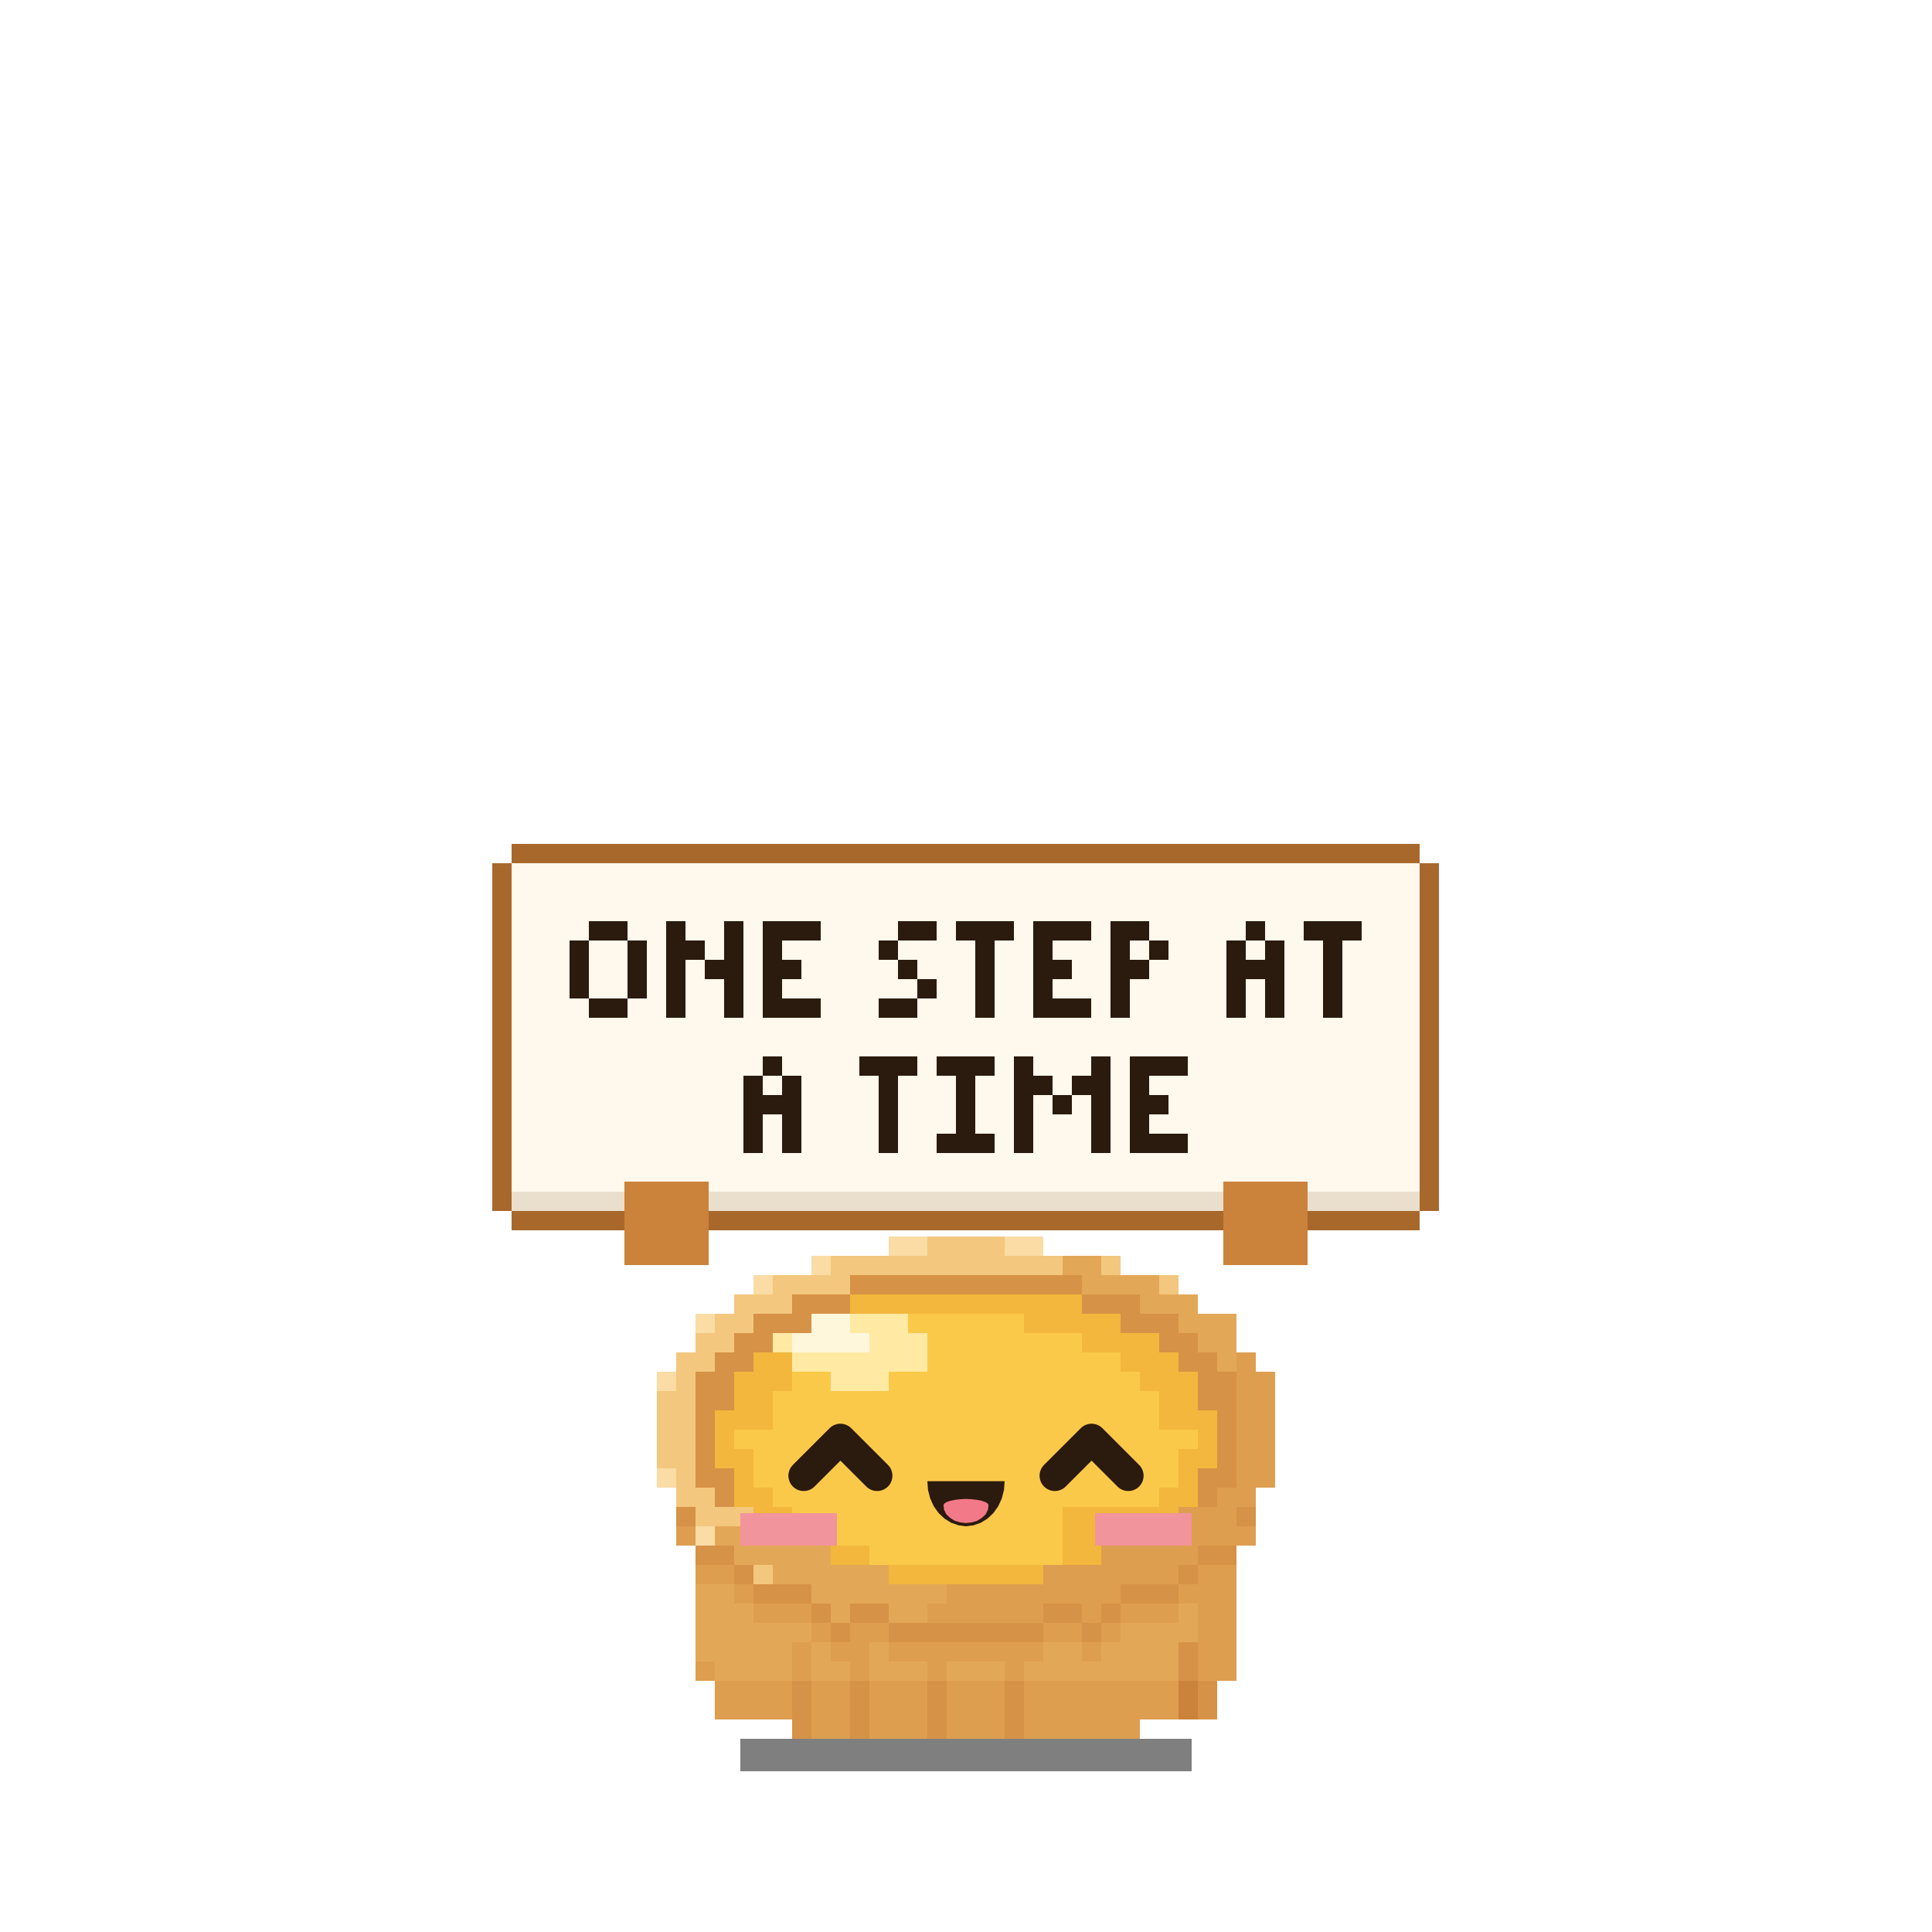
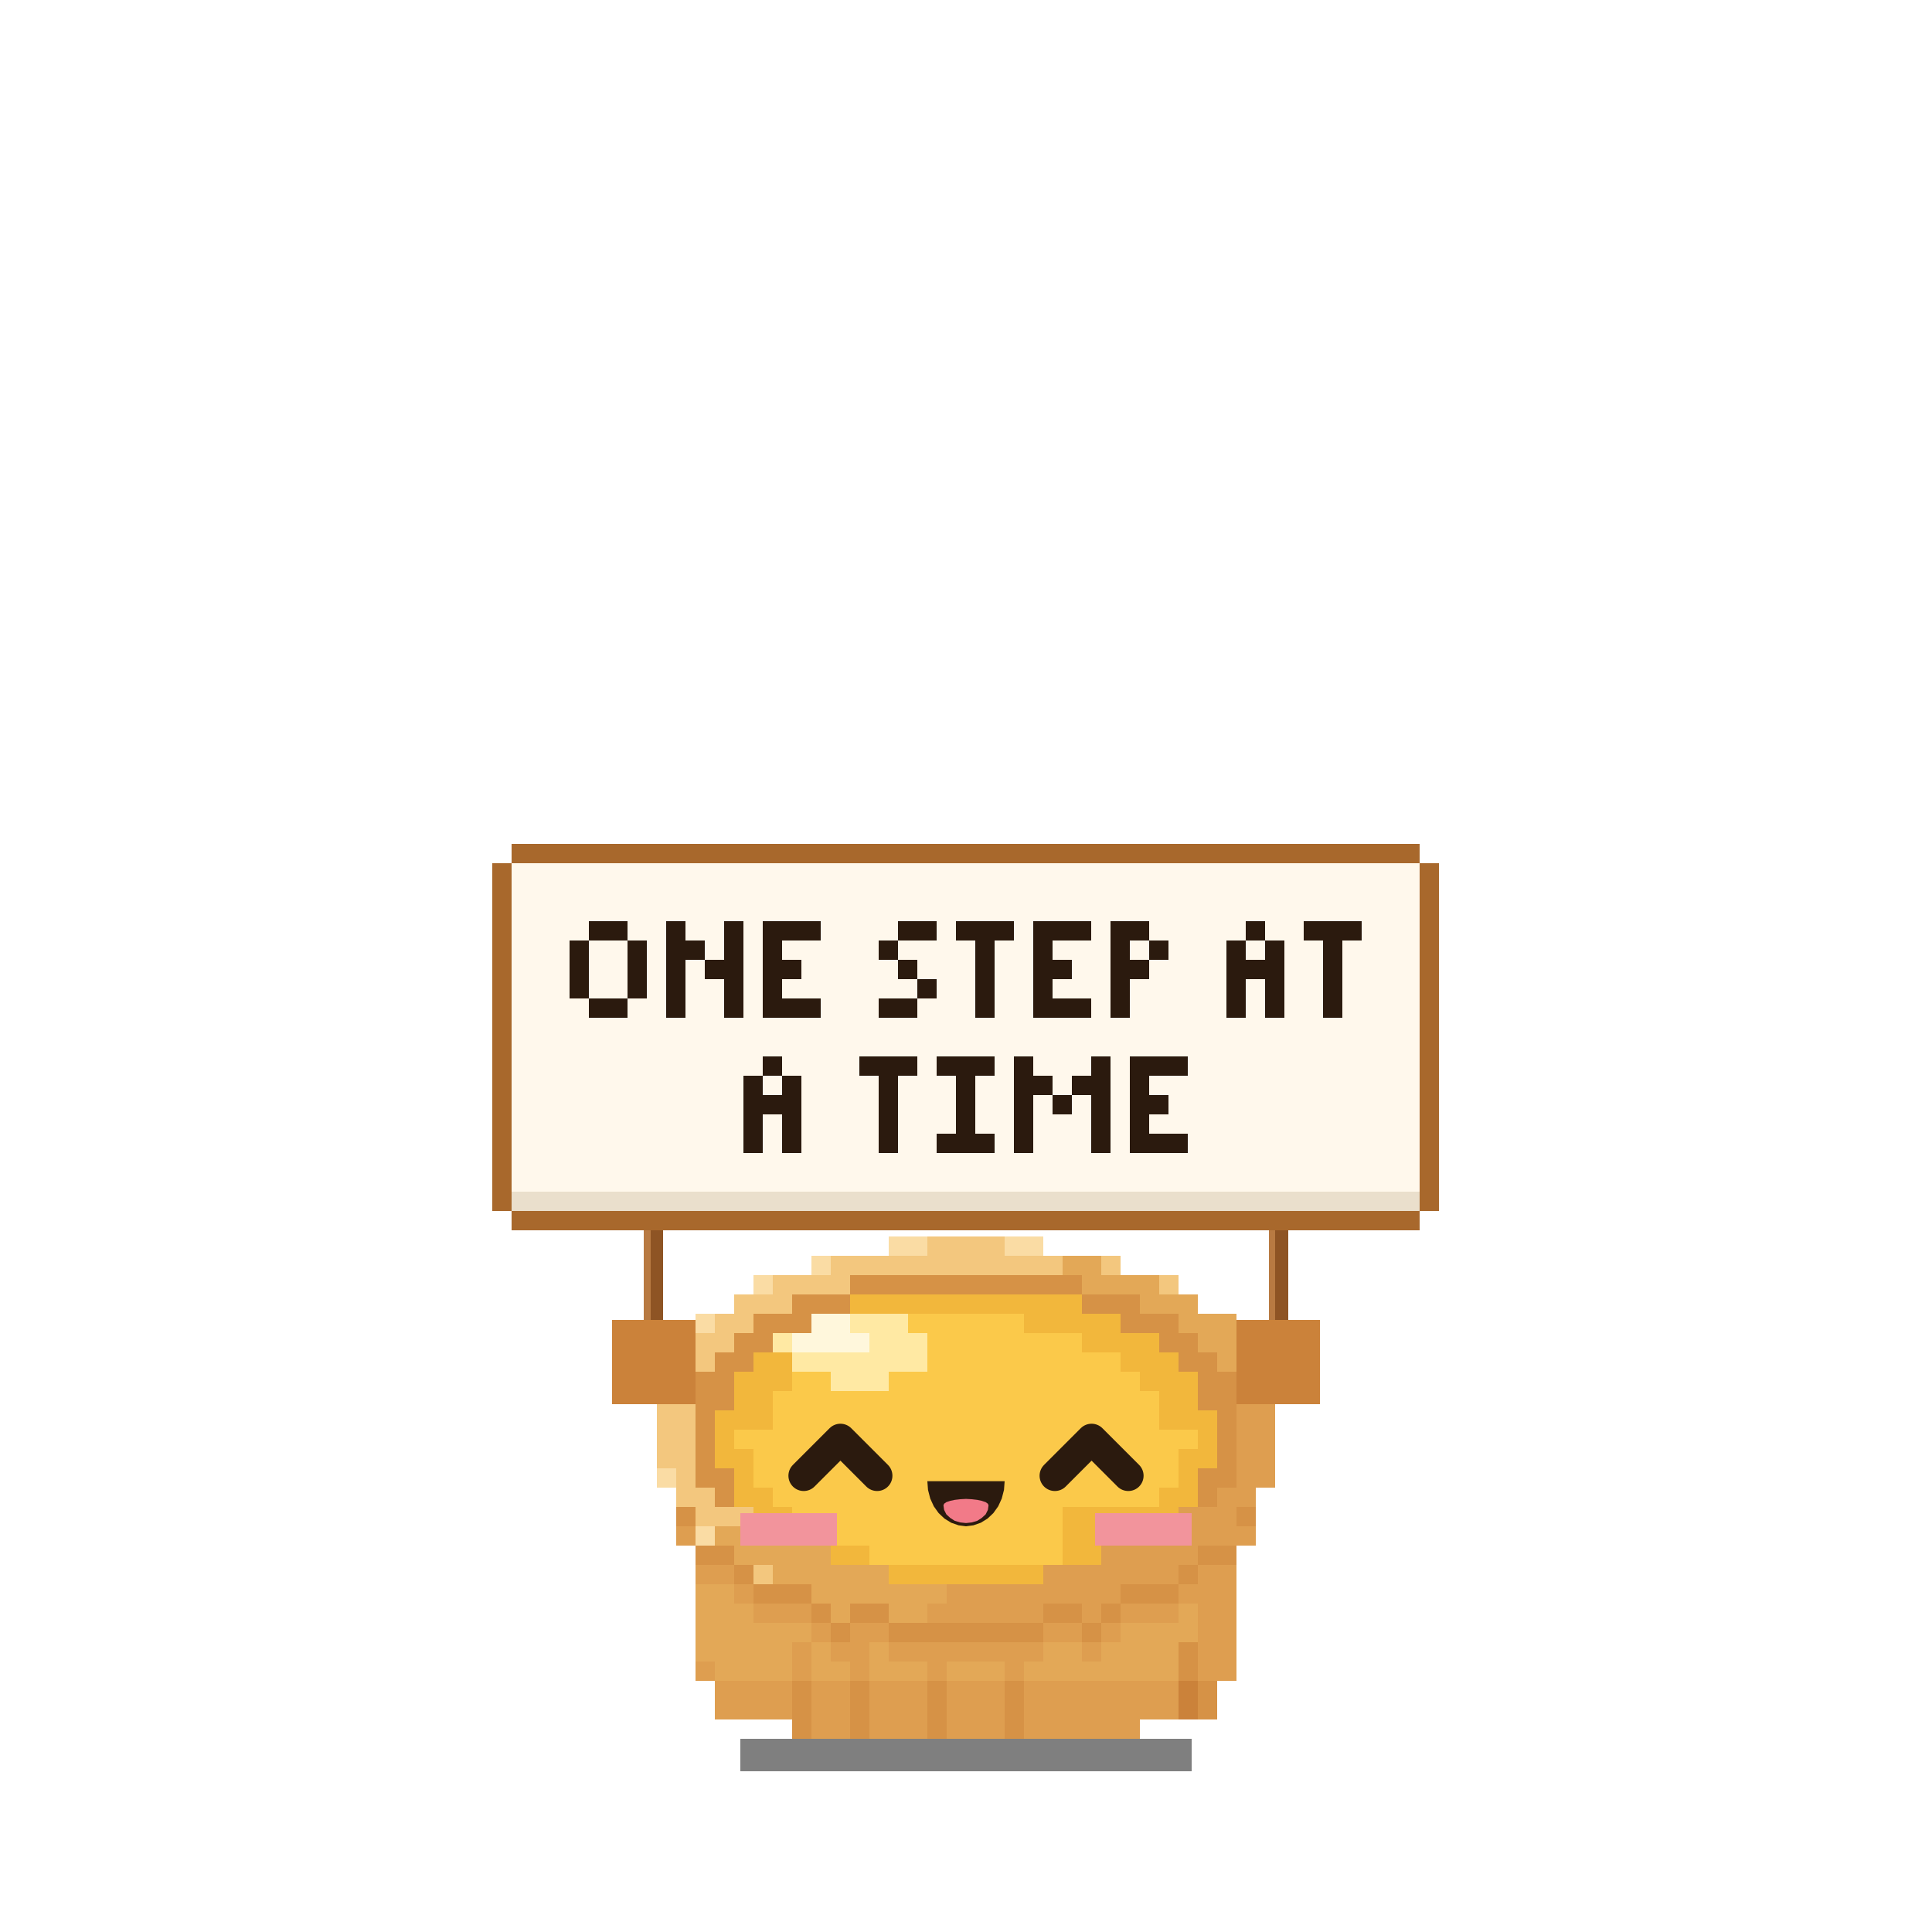
<svg xmlns="http://www.w3.org/2000/svg" viewBox="-20 -34 60 60" width="500" height="500" shape-rendering="crispEdges">
  <defs>
    <style>
      .rise { animation: sign-rise 0.55s ease-out both; }
+       .hands { animation: sign-hands 0.55s ease-out both; }
      .hold { transform-origin: 10px 4.2px; animation: sign-sway 2s 0.55s infinite ease-in-out; }
+       @keyframes sign-hands { 0% { transform: translateY(4.6px); } 70% { transform: translateY(-0.4px); } 100% { transform: translateY(0); } }
      .body { transform-origin: 10px 20px; animation: sign-bounce 1s infinite ease-in-out; }
      .shadow { transform-origin: 10px 20px; animation: sign-shadow 1s infinite ease-in-out; }
      @keyframes sign-rise {
      0% { transform: translateY(13.0px); }
      70% { transform: translateY(-1px); }
      100% { transform: translateY(0); }
      }
      @keyframes sign-sway {
      0%, 100% { transform: rotate(-2.5deg) translateY(0); }
      25% { transform: rotate(0deg) translateY(-0.6px); }
      50% { transform: rotate(2.5deg) translateY(0); }
      75% { transform: rotate(0deg) translateY(-0.6px); }
      }
      @keyframes sign-bounce { 0%, 100% { transform: scale(1, 1); } 50% { transform: scale(1.025, 0.975); } }
      @keyframes sign-shadow { 0%, 100% { transform: scaleX(1); } 50% { transform: scaleX(1.04); } }
      .tw1 { opacity: 0; animation: sign-tw 2s 0.6s infinite step-end; }
      .tw2 { opacity: 0; animation: sign-tw 2s 1.6s infinite step-end; }
      @keyframes sign-tw { 0% { opacity: 1; } 25% { opacity: 0; } 100% { opacity: 0; } }
    </style>
  </defs>
  <g class="shadow">
    <rect x="3" y="20" width="14" height="1" fill="#000" opacity="0.5" />
  </g>
  <g class="body">
    <g class="rise">
      <g class="hold">
+         <rect class="free" x="0" y="3.6" width="0.6" height="4.6" fill="#8E5424" />
+         <rect class="free" x="0" y="3.6" width="0.2" height="4.6" fill="#B87A42" />
+         <rect class="free" x="19.4" y="3.6" width="0.6" height="4.6" fill="#8E5424" />
+         <rect class="free" x="19.4" y="3.6" width="0.2" height="4.6" fill="#B87A42" />
        <g transform="translate(-4.7 -7.8) scale(0.6)">
          <rect x="1" y="0" width="47" height="1" fill="#A8682C" />
          <rect x="0" y="1" width="1" height="1" fill="#A8682C" />
          <rect x="1" y="1" width="47" height="1" fill="#FFF8EC" />
          <rect x="48" y="1" width="1" height="1" fill="#A8682C" />
          <rect x="0" y="2" width="1" height="1" fill="#A8682C" />
          <rect x="1" y="2" width="47" height="1" fill="#FFF8EC" />
          <rect x="48" y="2" width="1" height="1" fill="#A8682C" />
          <rect x="0" y="3" width="1" height="1" fill="#A8682C" />
          <rect x="1" y="3" width="47" height="1" fill="#FFF8EC" />
          <rect x="48" y="3" width="1" height="1" fill="#A8682C" />
          <rect x="0" y="4" width="1" height="1" fill="#A8682C" />
          <rect x="1" y="4" width="4" height="1" fill="#FFF8EC" />
          <rect x="5" y="4" width="2" height="1" fill="#2B1A0E" />
          <rect x="7" y="4" width="2" height="1" fill="#FFF8EC" />
          <rect x="9" y="4" width="1" height="1" fill="#2B1A0E" />
          <rect x="10" y="4" width="2" height="1" fill="#FFF8EC" />
          <rect x="12" y="4" width="1" height="1" fill="#2B1A0E" />
          <rect x="13" y="4" width="1" height="1" fill="#FFF8EC" />
          <rect x="14" y="4" width="3" height="1" fill="#2B1A0E" />
          <rect x="17" y="4" width="4" height="1" fill="#FFF8EC" />
          <rect x="21" y="4" width="2" height="1" fill="#2B1A0E" />
          <rect x="23" y="4" width="1" height="1" fill="#FFF8EC" />
          <rect x="24" y="4" width="3" height="1" fill="#2B1A0E" />
          <rect x="27" y="4" width="1" height="1" fill="#FFF8EC" />
          <rect x="28" y="4" width="3" height="1" fill="#2B1A0E" />
          <rect x="31" y="4" width="1" height="1" fill="#FFF8EC" />
          <rect x="32" y="4" width="2" height="1" fill="#2B1A0E" />
          <rect x="34" y="4" width="5" height="1" fill="#FFF8EC" />
          <rect x="39" y="4" width="1" height="1" fill="#2B1A0E" />
          <rect x="40" y="4" width="2" height="1" fill="#FFF8EC" />
          <rect x="42" y="4" width="3" height="1" fill="#2B1A0E" />
          <rect x="45" y="4" width="3" height="1" fill="#FFF8EC" />
          <rect x="48" y="4" width="1" height="1" fill="#A8682C" />
          <rect x="0" y="5" width="1" height="1" fill="#A8682C" />
          <rect x="1" y="5" width="3" height="1" fill="#FFF8EC" />
          <rect x="4" y="5" width="1" height="1" fill="#2B1A0E" />
          <rect x="5" y="5" width="2" height="1" fill="#FFF8EC" />
          <rect x="7" y="5" width="1" height="1" fill="#2B1A0E" />
          <rect x="8" y="5" width="1" height="1" fill="#FFF8EC" />
          <rect x="9" y="5" width="2" height="1" fill="#2B1A0E" />
          <rect x="11" y="5" width="1" height="1" fill="#FFF8EC" />
          <rect x="12" y="5" width="1" height="1" fill="#2B1A0E" />
          <rect x="13" y="5" width="1" height="1" fill="#FFF8EC" />
          <rect x="14" y="5" width="1" height="1" fill="#2B1A0E" />
          <rect x="15" y="5" width="5" height="1" fill="#FFF8EC" />
          <rect x="20" y="5" width="1" height="1" fill="#2B1A0E" />
          <rect x="21" y="5" width="4" height="1" fill="#FFF8EC" />
          <rect x="25" y="5" width="1" height="1" fill="#2B1A0E" />
          <rect x="26" y="5" width="2" height="1" fill="#FFF8EC" />
          <rect x="28" y="5" width="1" height="1" fill="#2B1A0E" />
          <rect x="29" y="5" width="3" height="1" fill="#FFF8EC" />
          <rect x="32" y="5" width="1" height="1" fill="#2B1A0E" />
          <rect x="33" y="5" width="1" height="1" fill="#FFF8EC" />
          <rect x="34" y="5" width="1" height="1" fill="#2B1A0E" />
          <rect x="35" y="5" width="3" height="1" fill="#FFF8EC" />
          <rect x="38" y="5" width="1" height="1" fill="#2B1A0E" />
          <rect x="39" y="5" width="1" height="1" fill="#FFF8EC" />
          <rect x="40" y="5" width="1" height="1" fill="#2B1A0E" />
          <rect x="41" y="5" width="2" height="1" fill="#FFF8EC" />
          <rect x="43" y="5" width="1" height="1" fill="#2B1A0E" />
          <rect x="44" y="5" width="4" height="1" fill="#FFF8EC" />
          <rect x="48" y="5" width="1" height="1" fill="#A8682C" />
          <rect x="0" y="6" width="1" height="1" fill="#A8682C" />
          <rect x="1" y="6" width="3" height="1" fill="#FFF8EC" />
          <rect x="4" y="6" width="1" height="1" fill="#2B1A0E" />
          <rect x="5" y="6" width="2" height="1" fill="#FFF8EC" />
          <rect x="7" y="6" width="1" height="1" fill="#2B1A0E" />
          <rect x="8" y="6" width="1" height="1" fill="#FFF8EC" />
          <rect x="9" y="6" width="1" height="1" fill="#2B1A0E" />
          <rect x="10" y="6" width="1" height="1" fill="#FFF8EC" />
          <rect x="11" y="6" width="2" height="1" fill="#2B1A0E" />
          <rect x="13" y="6" width="1" height="1" fill="#FFF8EC" />
          <rect x="14" y="6" width="2" height="1" fill="#2B1A0E" />
          <rect x="16" y="6" width="5" height="1" fill="#FFF8EC" />
          <rect x="21" y="6" width="1" height="1" fill="#2B1A0E" />
          <rect x="22" y="6" width="3" height="1" fill="#FFF8EC" />
          <rect x="25" y="6" width="1" height="1" fill="#2B1A0E" />
          <rect x="26" y="6" width="2" height="1" fill="#FFF8EC" />
          <rect x="28" y="6" width="2" height="1" fill="#2B1A0E" />
          <rect x="30" y="6" width="2" height="1" fill="#FFF8EC" />
          <rect x="32" y="6" width="2" height="1" fill="#2B1A0E" />
          <rect x="34" y="6" width="4" height="1" fill="#FFF8EC" />
          <rect x="38" y="6" width="3" height="1" fill="#2B1A0E" />
          <rect x="41" y="6" width="2" height="1" fill="#FFF8EC" />
          <rect x="43" y="6" width="1" height="1" fill="#2B1A0E" />
          <rect x="44" y="6" width="4" height="1" fill="#FFF8EC" />
          <rect x="48" y="6" width="1" height="1" fill="#A8682C" />
          <rect x="0" y="7" width="1" height="1" fill="#A8682C" />
          <rect x="1" y="7" width="3" height="1" fill="#FFF8EC" />
          <rect x="4" y="7" width="1" height="1" fill="#2B1A0E" />
          <rect x="5" y="7" width="2" height="1" fill="#FFF8EC" />
          <rect x="7" y="7" width="1" height="1" fill="#2B1A0E" />
          <rect x="8" y="7" width="1" height="1" fill="#FFF8EC" />
          <rect x="9" y="7" width="1" height="1" fill="#2B1A0E" />
          <rect x="10" y="7" width="2" height="1" fill="#FFF8EC" />
          <rect x="12" y="7" width="1" height="1" fill="#2B1A0E" />
          <rect x="13" y="7" width="1" height="1" fill="#FFF8EC" />
          <rect x="14" y="7" width="1" height="1" fill="#2B1A0E" />
          <rect x="15" y="7" width="7" height="1" fill="#FFF8EC" />
          <rect x="22" y="7" width="1" height="1" fill="#2B1A0E" />
          <rect x="23" y="7" width="2" height="1" fill="#FFF8EC" />
          <rect x="25" y="7" width="1" height="1" fill="#2B1A0E" />
          <rect x="26" y="7" width="2" height="1" fill="#FFF8EC" />
          <rect x="28" y="7" width="1" height="1" fill="#2B1A0E" />
          <rect x="29" y="7" width="3" height="1" fill="#FFF8EC" />
          <rect x="32" y="7" width="1" height="1" fill="#2B1A0E" />
          <rect x="33" y="7" width="5" height="1" fill="#FFF8EC" />
          <rect x="38" y="7" width="1" height="1" fill="#2B1A0E" />
          <rect x="39" y="7" width="1" height="1" fill="#FFF8EC" />
          <rect x="40" y="7" width="1" height="1" fill="#2B1A0E" />
          <rect x="41" y="7" width="2" height="1" fill="#FFF8EC" />
          <rect x="43" y="7" width="1" height="1" fill="#2B1A0E" />
          <rect x="44" y="7" width="4" height="1" fill="#FFF8EC" />
          <rect x="48" y="7" width="1" height="1" fill="#A8682C" />
          <rect x="0" y="8" width="1" height="1" fill="#A8682C" />
          <rect x="1" y="8" width="4" height="1" fill="#FFF8EC" />
          <rect x="5" y="8" width="2" height="1" fill="#2B1A0E" />
          <rect x="7" y="8" width="2" height="1" fill="#FFF8EC" />
          <rect x="9" y="8" width="1" height="1" fill="#2B1A0E" />
          <rect x="10" y="8" width="2" height="1" fill="#FFF8EC" />
          <rect x="12" y="8" width="1" height="1" fill="#2B1A0E" />
          <rect x="13" y="8" width="1" height="1" fill="#FFF8EC" />
          <rect x="14" y="8" width="3" height="1" fill="#2B1A0E" />
          <rect x="17" y="8" width="3" height="1" fill="#FFF8EC" />
          <rect x="20" y="8" width="2" height="1" fill="#2B1A0E" />
          <rect x="22" y="8" width="3" height="1" fill="#FFF8EC" />
          <rect x="25" y="8" width="1" height="1" fill="#2B1A0E" />
          <rect x="26" y="8" width="2" height="1" fill="#FFF8EC" />
          <rect x="28" y="8" width="3" height="1" fill="#2B1A0E" />
          <rect x="31" y="8" width="1" height="1" fill="#FFF8EC" />
          <rect x="32" y="8" width="1" height="1" fill="#2B1A0E" />
          <rect x="33" y="8" width="5" height="1" fill="#FFF8EC" />
          <rect x="38" y="8" width="1" height="1" fill="#2B1A0E" />
          <rect x="39" y="8" width="1" height="1" fill="#FFF8EC" />
          <rect x="40" y="8" width="1" height="1" fill="#2B1A0E" />
          <rect x="41" y="8" width="2" height="1" fill="#FFF8EC" />
          <rect x="43" y="8" width="1" height="1" fill="#2B1A0E" />
          <rect x="44" y="8" width="4" height="1" fill="#FFF8EC" />
          <rect x="48" y="8" width="1" height="1" fill="#A8682C" />
          <rect x="0" y="9" width="1" height="1" fill="#A8682C" />
          <rect x="1" y="9" width="47" height="1" fill="#FFF8EC" />
          <rect x="48" y="9" width="1" height="1" fill="#A8682C" />
          <rect x="0" y="10" width="1" height="1" fill="#A8682C" />
          <rect x="1" y="10" width="47" height="1" fill="#FFF8EC" />
          <rect x="48" y="10" width="1" height="1" fill="#A8682C" />
          <rect x="0" y="11" width="1" height="1" fill="#A8682C" />
          <rect x="1" y="11" width="13" height="1" fill="#FFF8EC" />
          <rect x="14" y="11" width="1" height="1" fill="#2B1A0E" />
          <rect x="15" y="11" width="4" height="1" fill="#FFF8EC" />
          <rect x="19" y="11" width="3" height="1" fill="#2B1A0E" />
          <rect x="22" y="11" width="1" height="1" fill="#FFF8EC" />
          <rect x="23" y="11" width="3" height="1" fill="#2B1A0E" />
          <rect x="26" y="11" width="1" height="1" fill="#FFF8EC" />
          <rect x="27" y="11" width="1" height="1" fill="#2B1A0E" />
          <rect x="28" y="11" width="3" height="1" fill="#FFF8EC" />
          <rect x="31" y="11" width="1" height="1" fill="#2B1A0E" />
          <rect x="32" y="11" width="1" height="1" fill="#FFF8EC" />
          <rect x="33" y="11" width="3" height="1" fill="#2B1A0E" />
          <rect x="36" y="11" width="12" height="1" fill="#FFF8EC" />
          <rect x="48" y="11" width="1" height="1" fill="#A8682C" />
          <rect x="0" y="12" width="1" height="1" fill="#A8682C" />
          <rect x="1" y="12" width="12" height="1" fill="#FFF8EC" />
          <rect x="13" y="12" width="1" height="1" fill="#2B1A0E" />
          <rect x="14" y="12" width="1" height="1" fill="#FFF8EC" />
          <rect x="15" y="12" width="1" height="1" fill="#2B1A0E" />
          <rect x="16" y="12" width="4" height="1" fill="#FFF8EC" />
          <rect x="20" y="12" width="1" height="1" fill="#2B1A0E" />
          <rect x="21" y="12" width="3" height="1" fill="#FFF8EC" />
          <rect x="24" y="12" width="1" height="1" fill="#2B1A0E" />
          <rect x="25" y="12" width="2" height="1" fill="#FFF8EC" />
          <rect x="27" y="12" width="2" height="1" fill="#2B1A0E" />
          <rect x="29" y="12" width="1" height="1" fill="#FFF8EC" />
          <rect x="30" y="12" width="2" height="1" fill="#2B1A0E" />
          <rect x="32" y="12" width="1" height="1" fill="#FFF8EC" />
          <rect x="33" y="12" width="1" height="1" fill="#2B1A0E" />
          <rect x="34" y="12" width="14" height="1" fill="#FFF8EC" />
          <rect x="48" y="12" width="1" height="1" fill="#A8682C" />
          <rect x="0" y="13" width="1" height="1" fill="#A8682C" />
          <rect x="1" y="13" width="12" height="1" fill="#FFF8EC" />
          <rect x="13" y="13" width="3" height="1" fill="#2B1A0E" />
          <rect x="16" y="13" width="4" height="1" fill="#FFF8EC" />
          <rect x="20" y="13" width="1" height="1" fill="#2B1A0E" />
          <rect x="21" y="13" width="3" height="1" fill="#FFF8EC" />
          <rect x="24" y="13" width="1" height="1" fill="#2B1A0E" />
          <rect x="25" y="13" width="2" height="1" fill="#FFF8EC" />
          <rect x="27" y="13" width="1" height="1" fill="#2B1A0E" />
          <rect x="28" y="13" width="1" height="1" fill="#FFF8EC" />
          <rect x="29" y="13" width="1" height="1" fill="#2B1A0E" />
          <rect x="30" y="13" width="1" height="1" fill="#FFF8EC" />
          <rect x="31" y="13" width="1" height="1" fill="#2B1A0E" />
          <rect x="32" y="13" width="1" height="1" fill="#FFF8EC" />
          <rect x="33" y="13" width="2" height="1" fill="#2B1A0E" />
          <rect x="35" y="13" width="13" height="1" fill="#FFF8EC" />
          <rect x="48" y="13" width="1" height="1" fill="#A8682C" />
          <rect x="0" y="14" width="1" height="1" fill="#A8682C" />
          <rect x="1" y="14" width="12" height="1" fill="#FFF8EC" />
          <rect x="13" y="14" width="1" height="1" fill="#2B1A0E" />
          <rect x="14" y="14" width="1" height="1" fill="#FFF8EC" />
          <rect x="15" y="14" width="1" height="1" fill="#2B1A0E" />
          <rect x="16" y="14" width="4" height="1" fill="#FFF8EC" />
          <rect x="20" y="14" width="1" height="1" fill="#2B1A0E" />
          <rect x="21" y="14" width="3" height="1" fill="#FFF8EC" />
          <rect x="24" y="14" width="1" height="1" fill="#2B1A0E" />
          <rect x="25" y="14" width="2" height="1" fill="#FFF8EC" />
          <rect x="27" y="14" width="1" height="1" fill="#2B1A0E" />
          <rect x="28" y="14" width="3" height="1" fill="#FFF8EC" />
          <rect x="31" y="14" width="1" height="1" fill="#2B1A0E" />
          <rect x="32" y="14" width="1" height="1" fill="#FFF8EC" />
          <rect x="33" y="14" width="1" height="1" fill="#2B1A0E" />
          <rect x="34" y="14" width="14" height="1" fill="#FFF8EC" />
          <rect x="48" y="14" width="1" height="1" fill="#A8682C" />
          <rect x="0" y="15" width="1" height="1" fill="#A8682C" />
          <rect x="1" y="15" width="12" height="1" fill="#FFF8EC" />
          <rect x="13" y="15" width="1" height="1" fill="#2B1A0E" />
          <rect x="14" y="15" width="1" height="1" fill="#FFF8EC" />
          <rect x="15" y="15" width="1" height="1" fill="#2B1A0E" />
          <rect x="16" y="15" width="4" height="1" fill="#FFF8EC" />
          <rect x="20" y="15" width="1" height="1" fill="#2B1A0E" />
          <rect x="21" y="15" width="2" height="1" fill="#FFF8EC" />
          <rect x="23" y="15" width="3" height="1" fill="#2B1A0E" />
          <rect x="26" y="15" width="1" height="1" fill="#FFF8EC" />
          <rect x="27" y="15" width="1" height="1" fill="#2B1A0E" />
          <rect x="28" y="15" width="3" height="1" fill="#FFF8EC" />
          <rect x="31" y="15" width="1" height="1" fill="#2B1A0E" />
          <rect x="32" y="15" width="1" height="1" fill="#FFF8EC" />
          <rect x="33" y="15" width="3" height="1" fill="#2B1A0E" />
          <rect x="36" y="15" width="12" height="1" fill="#FFF8EC" />
          <rect x="48" y="15" width="1" height="1" fill="#A8682C" />
          <rect x="0" y="16" width="1" height="1" fill="#A8682C" />
          <rect x="1" y="16" width="47" height="1" fill="#FFF8EC" />
          <rect x="48" y="16" width="1" height="1" fill="#A8682C" />
          <rect x="0" y="17" width="1" height="1" fill="#A8682C" />
          <rect x="1" y="17" width="47" height="1" fill="#FFF8EC" />
          <rect x="48" y="17" width="1" height="1" fill="#A8682C" />
          <rect x="0" y="18" width="1" height="1" fill="#A8682C" />
          <rect x="1" y="18" width="47" height="1" fill="#EADFCC" />
          <rect x="48" y="18" width="1" height="1" fill="#A8682C" />
          <rect x="1" y="19" width="47" height="1" fill="#A8682C" />
        </g>
-         <rect class="free" x="-0.6" y="2.7" width="2.6" height="2.6" fill="#CB823A" />
-         <rect class="free" x="18" y="2.7" width="2.6" height="2.6" fill="#CB823A" />
      </g>
    </g>
    <g id="tart" transform="translate(0.4 4.4) scale(0.6)">
      <rect x="12" y="0" width="8" height="2" fill="#FADCA4" />
      <rect x="8" y="1" width="16" height="2" fill="#F3C77E" />
      <rect x="5" y="2" width="22" height="2" fill="#D69246" />
      <rect x="4" y="3" width="24" height="2" fill="#F2B73C" />
      <rect x="2" y="4" width="28" height="2" fill="#D69246" />
      <rect x="2" y="5" width="28" height="2" fill="#FBC94A" />
      <rect x="1" y="6" width="30" height="2" fill="#FBC94A" />
      <rect x="0" y="7" width="32" height="2" fill="#FBC94A" />
      <rect x="0" y="8" width="32" height="2" fill="#FBC94A" />
      <rect x="0" y="9" width="32" height="2" fill="#FBC94A" />
      <rect x="0" y="10" width="32" height="2" fill="#FBC94A" />
      <rect x="0" y="11" width="32" height="2" fill="#FBC94A" />
      <rect x="1" y="12" width="30" height="2" fill="#FBC94A" />
      <rect x="1" y="13" width="30" height="2" fill="#FBC94A" />
      <rect x="1" y="14" width="30" height="2" fill="#FBC94A" />
      <rect x="2" y="15" width="28" height="2" fill="#FBC94A" />
      <rect x="2" y="16" width="28" height="2" fill="#FBC94A" />
      <rect x="2" y="17" width="28" height="2" fill="#DE9E50" />
      <rect x="2" y="18" width="28" height="2" fill="#DE9E50" />
      <rect x="2" y="19" width="28" height="2" fill="#DE9E50" />
      <rect x="2" y="20" width="28" height="2" fill="#E3A857" />
      <rect x="2" y="21" width="28" height="2" fill="#DE9E50" />
      <rect x="3" y="22" width="26" height="2" fill="#E3A857" />
      <rect x="3" y="23" width="26" height="2" fill="#DE9E50" />
      <rect x="7" y="24" width="18" height="2" fill="#DE9E50" />
      <rect x="12" y="0" width="8" height="1" fill="#FADCA4" />
      <rect x="8" y="1" width="16" height="1" fill="#F3C77E" />
      <rect x="5" y="2" width="22" height="1" fill="#D69246" />
      <rect x="4" y="3" width="24" height="1" fill="#F2B73C" />
      <rect x="2" y="4" width="28" height="1" fill="#D69246" />
      <rect x="2" y="5" width="28" height="1" fill="#FBC94A" />
      <rect x="1" y="6" width="30" height="1" fill="#FBC94A" />
      <rect x="0" y="7" width="32" height="1" fill="#FBC94A" />
      <rect x="0" y="8" width="32" height="1" fill="#FBC94A" />
      <rect x="0" y="9" width="32" height="1" fill="#FBC94A" />
      <rect x="0" y="10" width="32" height="1" fill="#FBC94A" />
      <rect x="0" y="11" width="32" height="1" fill="#FBC94A" />
      <rect x="0" y="12" width="32" height="1" fill="#FBC94A" />
      <rect x="1" y="13" width="30" height="1" fill="#FBC94A" />
      <rect x="1" y="14" width="30" height="1" fill="#FBC94A" />
      <rect x="1" y="15" width="30" height="1" fill="#FBC94A" />
      <rect x="2" y="16" width="28" height="1" fill="#FBC94A" />
      <rect x="2" y="17" width="28" height="1" fill="#DE9E50" />
      <rect x="2" y="18" width="28" height="1" fill="#DE9E50" />
      <rect x="2" y="19" width="28" height="1" fill="#DE9E50" />
      <rect x="2" y="20" width="28" height="1" fill="#E3A857" />
      <rect x="2" y="21" width="28" height="1" fill="#DE9E50" />
      <rect x="2" y="22" width="28" height="1" fill="#E3A857" />
      <rect x="3" y="23" width="26" height="1" fill="#DE9E50" />
      <rect x="3" y="24" width="26" height="1" fill="#DE9E50" />
      <rect x="7" y="25" width="18" height="1" fill="#DE9E50" />
      <rect x="12" y="0" width="2" height="1" fill="#FADCA4" />
      <rect x="14" y="0" width="4" height="1" fill="#F3C77E" />
      <rect x="18" y="0" width="2" height="1" fill="#FADCA4" />
      <rect x="8" y="1" width="1" height="1" fill="#FADCA4" />
      <rect x="9" y="1" width="12" height="1" fill="#F3C77E" />
      <rect x="21" y="1" width="2" height="1" fill="#E3A857" />
      <rect x="23" y="1" width="1" height="1" fill="#F3C77E" />
      <rect x="5" y="2" width="1" height="1" fill="#FADCA4" />
      <rect x="6" y="2" width="4" height="1" fill="#F3C77E" />
      <rect x="10" y="2" width="12" height="1" fill="#D69246" />
      <rect x="22" y="2" width="4" height="1" fill="#E3A857" />
      <rect x="26" y="2" width="1" height="1" fill="#F3C77E" />
      <rect x="4" y="3" width="3" height="1" fill="#F3C77E" />
      <rect x="7" y="3" width="3" height="1" fill="#D69246" />
      <rect x="10" y="3" width="12" height="1" fill="#F2B73C" />
      <rect x="22" y="3" width="3" height="1" fill="#D69246" />
      <rect x="25" y="3" width="3" height="1" fill="#E3A857" />
      <rect x="2" y="4" width="1" height="1" fill="#FADCA4" />
      <rect x="3" y="4" width="2" height="1" fill="#F3C77E" />
      <rect x="5" y="4" width="3" height="1" fill="#D69246" />
      <rect x="8" y="4" width="2" height="1" fill="#FFF7DC" />
      <rect x="10" y="4" width="3" height="1" fill="#FFE9A3" />
      <rect x="13" y="4" width="6" height="1" fill="#FBC94A" />
      <rect x="19" y="4" width="5" height="1" fill="#F2B73C" />
      <rect x="24" y="4" width="3" height="1" fill="#D69246" />
      <rect x="27" y="4" width="3" height="1" fill="#E3A857" />
      <rect x="2" y="5" width="2" height="1" fill="#F3C77E" />
      <rect x="4" y="5" width="2" height="1" fill="#D69246" />
      <rect x="6" y="5" width="1" height="1" fill="#FFE9A3" />
      <rect x="7" y="5" width="4" height="1" fill="#FFF7DC" />
      <rect x="11" y="5" width="3" height="1" fill="#FFE9A3" />
      <rect x="14" y="5" width="8" height="1" fill="#FBC94A" />
      <rect x="22" y="5" width="4" height="1" fill="#F2B73C" />
      <rect x="26" y="5" width="2" height="1" fill="#D69246" />
      <rect x="28" y="5" width="2" height="1" fill="#E3A857" />
      <rect x="1" y="6" width="2" height="1" fill="#F3C77E" />
      <rect x="3" y="6" width="2" height="1" fill="#D69246" />
      <rect x="5" y="6" width="2" height="1" fill="#F2B73C" />
      <rect x="7" y="6" width="7" height="1" fill="#FFE9A3" />
      <rect x="14" y="6" width="10" height="1" fill="#FBC94A" />
      <rect x="24" y="6" width="3" height="1" fill="#F2B73C" />
      <rect x="27" y="6" width="2" height="1" fill="#D69246" />
      <rect x="29" y="6" width="1" height="1" fill="#E3A857" />
      <rect x="30" y="6" width="1" height="1" fill="#DE9E50" />
      <rect x="0" y="7" width="1" height="1" fill="#FADCA4" />
      <rect x="1" y="7" width="1" height="1" fill="#F3C77E" />
      <rect x="2" y="7" width="2" height="1" fill="#D69246" />
      <rect x="4" y="7" width="3" height="1" fill="#F2B73C" />
      <rect x="7" y="7" width="2" height="1" fill="#FBC94A" />
      <rect x="9" y="7" width="3" height="1" fill="#FFE9A3" />
      <rect x="12" y="7" width="13" height="1" fill="#FBC94A" />
      <rect x="25" y="7" width="3" height="1" fill="#F2B73C" />
      <rect x="28" y="7" width="2" height="1" fill="#D69246" />
      <rect x="30" y="7" width="2" height="1" fill="#DE9E50" />
      <rect x="0" y="8" width="2" height="1" fill="#F3C77E" />
      <rect x="2" y="8" width="2" height="1" fill="#D69246" />
      <rect x="4" y="8" width="2" height="1" fill="#F2B73C" />
      <rect x="6" y="8" width="20" height="1" fill="#FBC94A" />
      <rect x="26" y="8" width="2" height="1" fill="#F2B73C" />
      <rect x="28" y="8" width="2" height="1" fill="#D69246" />
      <rect x="30" y="8" width="2" height="1" fill="#DE9E50" />
      <rect x="0" y="9" width="2" height="1" fill="#F3C77E" />
      <rect x="2" y="9" width="1" height="1" fill="#D69246" />
      <rect x="3" y="9" width="3" height="1" fill="#F2B73C" />
      <rect x="6" y="9" width="20" height="1" fill="#FBC94A" />
      <rect x="26" y="9" width="3" height="1" fill="#F2B73C" />
      <rect x="29" y="9" width="1" height="1" fill="#D69246" />
      <rect x="30" y="9" width="2" height="1" fill="#DE9E50" />
      <rect x="0" y="10" width="2" height="1" fill="#F3C77E" />
      <rect x="2" y="10" width="1" height="1" fill="#D69246" />
      <rect x="3" y="10" width="1" height="1" fill="#F2B73C" />
      <rect x="4" y="10" width="24" height="1" fill="#FBC94A" />
      <rect x="28" y="10" width="1" height="1" fill="#F2B73C" />
      <rect x="29" y="10" width="1" height="1" fill="#D69246" />
      <rect x="30" y="10" width="2" height="1" fill="#DE9E50" />
      <rect x="0" y="11" width="2" height="1" fill="#F3C77E" />
      <rect x="2" y="11" width="1" height="1" fill="#D69246" />
      <rect x="3" y="11" width="2" height="1" fill="#F2B73C" />
      <rect x="5" y="11" width="22" height="1" fill="#FBC94A" />
      <rect x="27" y="11" width="2" height="1" fill="#F2B73C" />
      <rect x="29" y="11" width="1" height="1" fill="#D69246" />
      <rect x="30" y="11" width="2" height="1" fill="#DE9E50" />
      <rect x="0" y="12" width="1" height="1" fill="#FADCA4" />
      <rect x="1" y="12" width="1" height="1" fill="#F3C77E" />
      <rect x="2" y="12" width="2" height="1" fill="#D69246" />
      <rect x="4" y="12" width="1" height="1" fill="#F2B73C" />
      <rect x="5" y="12" width="22" height="1" fill="#FBC94A" />
      <rect x="27" y="12" width="1" height="1" fill="#F2B73C" />
      <rect x="28" y="12" width="2" height="1" fill="#D69246" />
      <rect x="30" y="12" width="2" height="1" fill="#DE9E50" />
      <rect x="1" y="13" width="2" height="1" fill="#F3C77E" />
      <rect x="3" y="13" width="1" height="1" fill="#D69246" />
      <rect x="4" y="13" width="2" height="1" fill="#F2B73C" />
      <rect x="6" y="13" width="20" height="1" fill="#FBC94A" />
      <rect x="26" y="13" width="2" height="1" fill="#F2B73C" />
      <rect x="28" y="13" width="1" height="1" fill="#D69246" />
      <rect x="29" y="13" width="2" height="1" fill="#DE9E50" />
      <rect x="1" y="14" width="1" height="1" fill="#D69246" />
      <rect x="2" y="14" width="3" height="1" fill="#F3C77E" />
      <rect x="5" y="14" width="2" height="1" fill="#F2B73C" />
      <rect x="7" y="14" width="14" height="1" fill="#FBC94A" />
      <rect x="21" y="14" width="6" height="1" fill="#F2B73C" />
      <rect x="27" y="14" width="3" height="1" fill="#DE9E50" />
      <rect x="30" y="14" width="1" height="1" fill="#D69246" />
      <rect x="1" y="15" width="1" height="1" fill="#DE9E50" />
      <rect x="2" y="15" width="1" height="1" fill="#FADCA4" />
      <rect x="3" y="15" width="4" height="1" fill="#E3A857" />
      <rect x="7" y="15" width="2" height="1" fill="#F2B73C" />
      <rect x="9" y="15" width="12" height="1" fill="#FBC94A" />
      <rect x="21" y="15" width="4" height="1" fill="#F2B73C" />
      <rect x="25" y="15" width="6" height="1" fill="#DE9E50" />
      <rect x="2" y="16" width="2" height="1" fill="#D69246" />
      <rect x="4" y="16" width="5" height="1" fill="#E3A857" />
      <rect x="9" y="16" width="2" height="1" fill="#F2B73C" />
      <rect x="11" y="16" width="10" height="1" fill="#FBC94A" />
      <rect x="21" y="16" width="2" height="1" fill="#F2B73C" />
      <rect x="23" y="16" width="5" height="1" fill="#DE9E50" />
      <rect x="28" y="16" width="2" height="1" fill="#D69246" />
      <rect x="2" y="17" width="2" height="1" fill="#DE9E50" />
      <rect x="4" y="17" width="1" height="1" fill="#D69246" />
      <rect x="5" y="17" width="1" height="1" fill="#F3C77E" />
      <rect x="6" y="17" width="6" height="1" fill="#E3A857" />
      <rect x="12" y="17" width="8" height="1" fill="#F2B73C" />
      <rect x="20" y="17" width="7" height="1" fill="#DE9E50" />
      <rect x="27" y="17" width="1" height="1" fill="#D69246" />
      <rect x="28" y="17" width="2" height="1" fill="#DE9E50" />
      <rect x="2" y="18" width="2" height="1" fill="#E3A857" />
      <rect x="4" y="18" width="1" height="1" fill="#DE9E50" />
      <rect x="5" y="18" width="3" height="1" fill="#D69246" />
      <rect x="8" y="18" width="7" height="1" fill="#E3A857" />
      <rect x="15" y="18" width="9" height="1" fill="#DE9E50" />
      <rect x="24" y="18" width="3" height="1" fill="#D69246" />
      <rect x="27" y="18" width="3" height="1" fill="#DE9E50" />
      <rect x="2" y="19" width="3" height="1" fill="#E3A857" />
      <rect x="5" y="19" width="3" height="1" fill="#DE9E50" />
      <rect x="8" y="19" width="1" height="1" fill="#D69246" />
      <rect x="9" y="19" width="1" height="1" fill="#E3A857" />
      <rect x="10" y="19" width="2" height="1" fill="#D69246" />
      <rect x="12" y="19" width="2" height="1" fill="#E3A857" />
      <rect x="14" y="19" width="6" height="1" fill="#DE9E50" />
      <rect x="20" y="19" width="2" height="1" fill="#D69246" />
      <rect x="22" y="19" width="1" height="1" fill="#DE9E50" />
      <rect x="23" y="19" width="1" height="1" fill="#D69246" />
      <rect x="24" y="19" width="3" height="1" fill="#DE9E50" />
      <rect x="27" y="19" width="1" height="1" fill="#E3A857" />
      <rect x="28" y="19" width="2" height="1" fill="#DE9E50" />
      <rect x="2" y="20" width="6" height="1" fill="#E3A857" />
      <rect x="8" y="20" width="1" height="1" fill="#DE9E50" />
      <rect x="9" y="20" width="1" height="1" fill="#D69246" />
      <rect x="10" y="20" width="2" height="1" fill="#DE9E50" />
      <rect x="12" y="20" width="8" height="1" fill="#D69246" />
      <rect x="20" y="20" width="2" height="1" fill="#DE9E50" />
      <rect x="22" y="20" width="1" height="1" fill="#D69246" />
      <rect x="23" y="20" width="1" height="1" fill="#DE9E50" />
      <rect x="24" y="20" width="4" height="1" fill="#E3A857" />
      <rect x="28" y="20" width="2" height="1" fill="#DE9E50" />
      <rect x="2" y="21" width="5" height="1" fill="#E3A857" />
      <rect x="7" y="21" width="1" height="1" fill="#DE9E50" />
      <rect x="8" y="21" width="1" height="1" fill="#E3A857" />
      <rect x="9" y="21" width="2" height="1" fill="#DE9E50" />
      <rect x="11" y="21" width="1" height="1" fill="#E3A857" />
      <rect x="12" y="21" width="8" height="1" fill="#DE9E50" />
      <rect x="20" y="21" width="2" height="1" fill="#E3A857" />
      <rect x="22" y="21" width="1" height="1" fill="#DE9E50" />
      <rect x="23" y="21" width="4" height="1" fill="#E3A857" />
      <rect x="27" y="21" width="1" height="1" fill="#D69246" />
      <rect x="28" y="21" width="2" height="1" fill="#DE9E50" />
      <rect x="2" y="22" width="1" height="1" fill="#DE9E50" />
      <rect x="3" y="22" width="4" height="1" fill="#E3A857" />
      <rect x="7" y="22" width="1" height="1" fill="#DE9E50" />
      <rect x="8" y="22" width="2" height="1" fill="#E3A857" />
      <rect x="10" y="22" width="1" height="1" fill="#DE9E50" />
      <rect x="11" y="22" width="3" height="1" fill="#E3A857" />
      <rect x="14" y="22" width="1" height="1" fill="#DE9E50" />
      <rect x="15" y="22" width="3" height="1" fill="#E3A857" />
      <rect x="18" y="22" width="1" height="1" fill="#DE9E50" />
      <rect x="19" y="22" width="8" height="1" fill="#E3A857" />
      <rect x="27" y="22" width="1" height="1" fill="#D69246" />
      <rect x="28" y="22" width="2" height="1" fill="#DE9E50" />
      <rect x="3" y="23" width="4" height="1" fill="#DE9E50" />
      <rect x="7" y="23" width="1" height="1" fill="#D69246" />
      <rect x="8" y="23" width="2" height="1" fill="#DE9E50" />
      <rect x="10" y="23" width="1" height="1" fill="#D69246" />
      <rect x="11" y="23" width="3" height="1" fill="#DE9E50" />
      <rect x="14" y="23" width="1" height="1" fill="#D69246" />
      <rect x="15" y="23" width="3" height="1" fill="#DE9E50" />
      <rect x="18" y="23" width="1" height="1" fill="#D69246" />
      <rect x="19" y="23" width="8" height="1" fill="#DE9E50" />
      <rect x="27" y="23" width="1" height="1" fill="#CB823A" />
      <rect x="28" y="23" width="1" height="1" fill="#D69246" />
      <rect x="3" y="24" width="4" height="1" fill="#DE9E50" />
      <rect x="7" y="24" width="1" height="1" fill="#D69246" />
      <rect x="8" y="24" width="2" height="1" fill="#DE9E50" />
      <rect x="10" y="24" width="1" height="1" fill="#D69246" />
      <rect x="11" y="24" width="3" height="1" fill="#DE9E50" />
      <rect x="14" y="24" width="1" height="1" fill="#D69246" />
      <rect x="15" y="24" width="3" height="1" fill="#DE9E50" />
      <rect x="18" y="24" width="1" height="1" fill="#D69246" />
      <rect x="19" y="24" width="8" height="1" fill="#DE9E50" />
      <rect x="27" y="24" width="1" height="1" fill="#CB823A" />
      <rect x="28" y="24" width="1" height="1" fill="#D69246" />
      <rect x="7" y="25" width="1" height="1" fill="#D69246" />
      <rect x="8" y="25" width="2" height="1" fill="#DE9E50" />
      <rect x="10" y="25" width="1" height="1" fill="#D69246" />
      <rect x="11" y="25" width="3" height="1" fill="#DE9E50" />
      <rect x="14" y="25" width="1" height="1" fill="#D69246" />
      <rect x="15" y="25" width="3" height="1" fill="#DE9E50" />
      <rect x="18" y="25" width="1" height="1" fill="#D69246" />
      <rect x="19" y="25" width="6" height="1" fill="#DE9E50" />
    </g>
    <rect x="3" y="13" width="3" height="1" fill="#F2949C" />
    <rect x="14" y="13" width="3" height="1" fill="#F2949C" />
    <g fill="none" stroke="#2B1A0E" stroke-width="0.95" stroke-linecap="round" stroke-linejoin="round" shape-rendering="geometricPrecision">
      <polyline class="free" points="4.96,11.83 6.1,10.69 7.24,11.83" />
      <polyline class="free" points="12.76,11.83 13.9,10.69 15.04,11.83" />
    </g>
    <g shape-rendering="geometricPrecision" stroke="none">
      <polyline class="free" fill="#2B1A0E" points="11.2,12 11.18,12.27 11.11,12.54 11,12.78 10.85,12.99 10.67,13.16 10.46,13.29 10.23,13.37 10,13.4 9.77,13.37 9.54,13.29 9.33,13.16 9.15,12.99 9,12.78 8.89,12.54 8.82,12.27 8.8,12" />
      <polyline class="free" fill="#F27A88" points="10.7,12.75 10.68,12.89 10.61,13.03 10.49,13.14 10.35,13.23 10.18,13.28 10,13.3 9.82,13.28 9.65,13.23 9.51,13.14 9.39,13.03 9.32,12.89 9.3,12.75 9.3,12.75 9.32,12.7 9.39,12.65 9.51,12.61 9.65,12.58 9.82,12.56 10,12.55 10.18,12.56 10.35,12.58 10.49,12.61 10.61,12.65 10.68,12.7 10.7,12.75" />
    </g>
+     <g class="hands">
+       <g class="hold">
+         <rect class="free" x="-1" y="7" width="2.6" height="2.6" fill="#CB823A" />
+         <rect class="free" x="18.4" y="7" width="2.6" height="2.6" fill="#CB823A" />
+       </g>
+     </g>
  </g>
  <g class="tw1">
    <rect x="-6" y="-9" width="1" height="1" fill="#F6C343" />
    <rect x="-7" y="-8" width="1" height="1" fill="#F6C343" />
    <rect x="-6" y="-8" width="1" height="1" fill="#FFF7DC" />
    <rect x="-5" y="-8" width="1" height="1" fill="#F6C343" />
    <rect x="-6" y="-7" width="1" height="1" fill="#F6C343" />
  </g>
  <g class="tw2">
    <rect x="25" y="-7" width="1" height="1" fill="#F6C343" />
    <rect x="24" y="-6" width="1" height="1" fill="#F6C343" />
    <rect x="25" y="-6" width="1" height="1" fill="#FFF7DC" />
    <rect x="26" y="-6" width="1" height="1" fill="#F6C343" />
    <rect x="25" y="-5" width="1" height="1" fill="#F6C343" />
  </g>
</svg>
